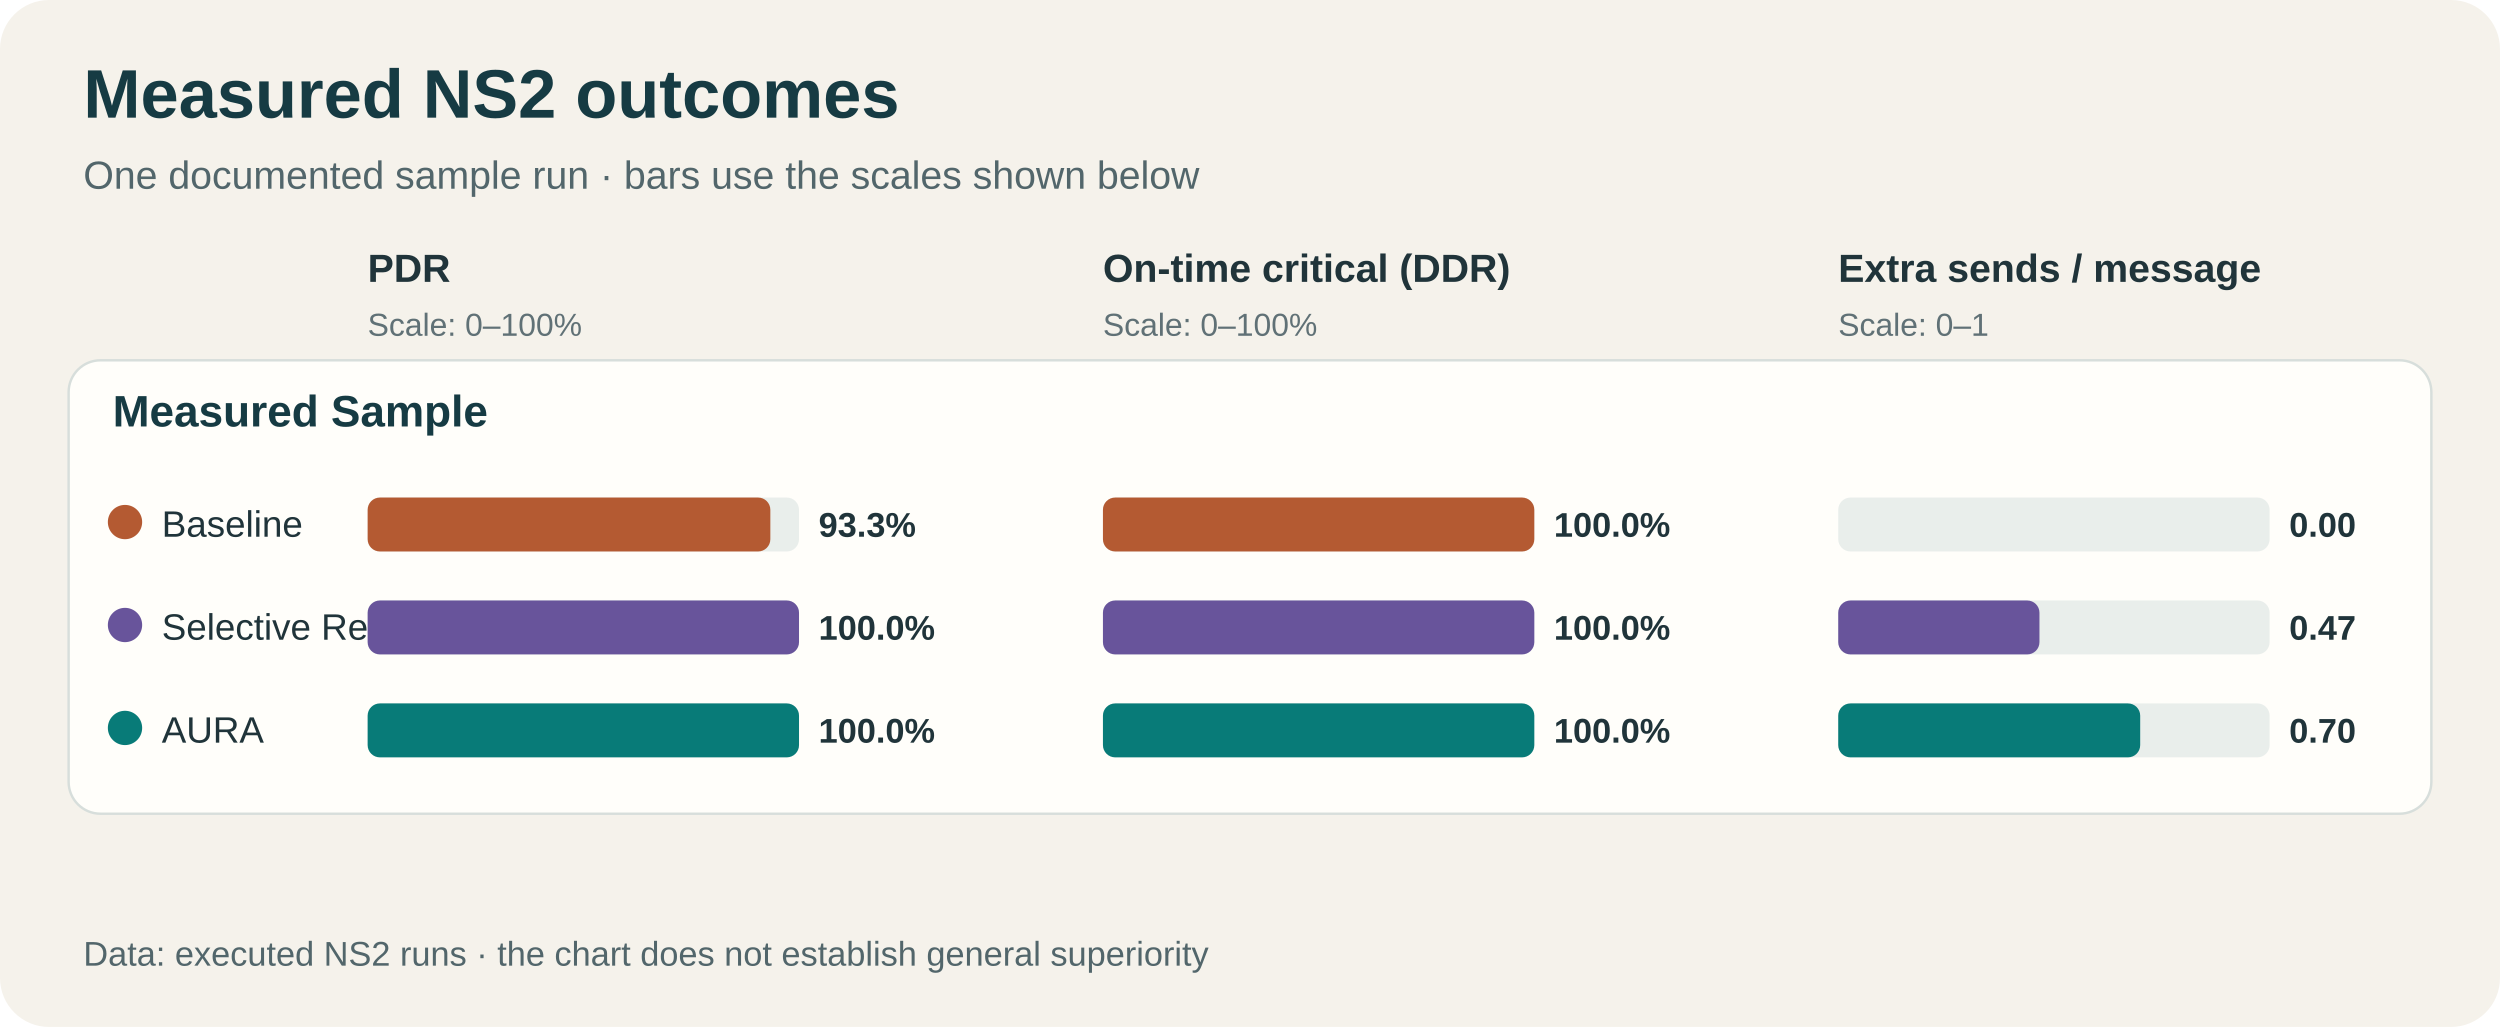
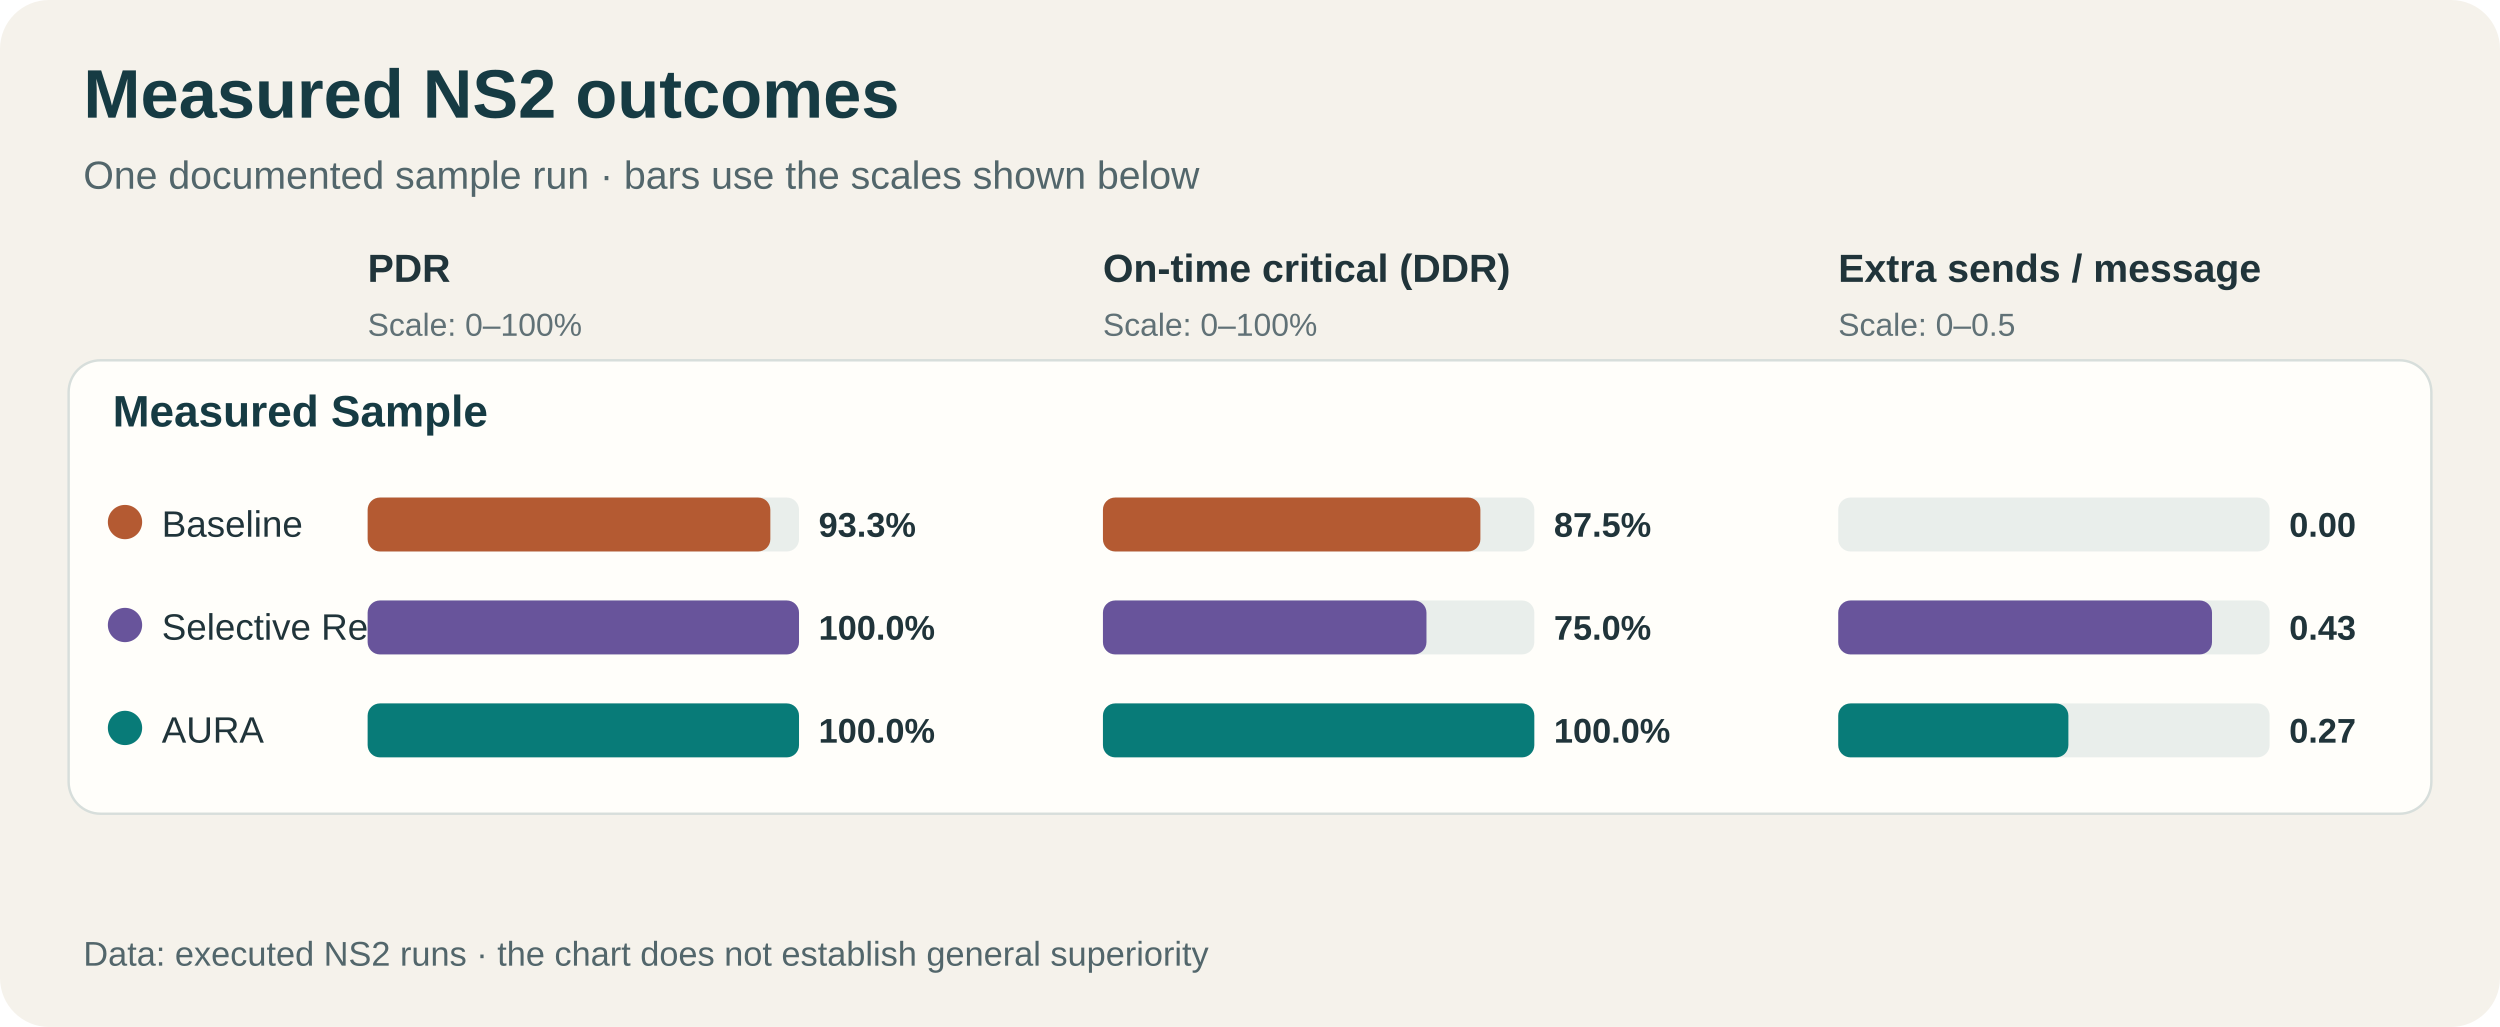
<svg xmlns="http://www.w3.org/2000/svg" width="1020" height="419" viewBox="0 0 1020 419" role="img" aria-labelledby="title desc">
  <rect width="1020" height="100%" rx="20" fill="#f5f2eb" />
  <text x="34" y="48" fill="#163b43" font-family="Arial,sans-serif" font-size="28" font-weight="700">Measured NS2 outcomes</text>
  <text x="34" y="77" fill="#52666b" font-family="Arial,sans-serif" font-size="16">One documented sample run · bars use the scales shown below</text>
  <text x="150" y="115" fill="#20343a" font-family="Arial,sans-serif" font-size="16" font-weight="700">PDR</text>
  <text x="150" y="137" fill="#607176" font-family="Arial,sans-serif" font-size="13">Scale: 0–100%</text>
  <text x="450" y="115" fill="#20343a" font-family="Arial,sans-serif" font-size="16" font-weight="700">On-time critical (DDR)</text>
  <text x="450" y="137" fill="#607176" font-family="Arial,sans-serif" font-size="13">Scale: 0–100%</text>
  <text x="750" y="115" fill="#20343a" font-family="Arial,sans-serif" font-size="16" font-weight="700">Extra sends / message</text>
-   <text x="750" y="137" fill="#607176" font-family="Arial,sans-serif" font-size="13">Scale: 0–1</text>
+   <text x="750" y="137" fill="#607176" font-family="Arial,sans-serif" font-size="13">Scale: 0–0.5</text>
  <rect x="28" y="147" width="964" height="185" rx="13" fill="#fffefa" stroke="#d7dedb" />
  <text x="46" y="174" fill="#163b43" font-family="Arial,sans-serif" font-size="18" font-weight="700">Measured Sample</text>
  <circle cx="51" cy="213" r="7" fill="#b45a32" />
  <text x="66" y="219" fill="#20343a" font-family="Arial,sans-serif" font-size="15">Baseline</text>
  <rect x="150" y="203" width="176" height="22" rx="5" fill="#e9eeeb" />
  <rect x="150" y="203" width="164.3" height="22" rx="5" fill="#b45a32" />
  <text x="334" y="219" fill="#20343a" font-family="Arial,sans-serif" font-size="14" font-weight="700">93.3%</text>
  <rect x="450" y="203" width="176" height="22" rx="5" fill="#e9eeeb" />
-   <rect x="450" y="203" width="176.0" height="22" rx="5" fill="#b45a32" />
-   <text x="634" y="219" fill="#20343a" font-family="Arial,sans-serif" font-size="14" font-weight="700">100.0%</text>
+   <rect x="450" y="203" width="154.0" height="22" rx="5" fill="#b45a32" />
+   <text x="634" y="219" fill="#20343a" font-family="Arial,sans-serif" font-size="14" font-weight="700">87.5%</text>
  <rect x="750" y="203" width="176" height="22" rx="5" fill="#e9eeeb" />
  <rect x="750" y="203" width="0.0" height="22" rx="5" fill="#b45a32" />
  <text x="934" y="219" fill="#20343a" font-family="Arial,sans-serif" font-size="14" font-weight="700">0.00</text>
  <circle cx="51" cy="255" r="7" fill="#68549b" />
  <text x="66" y="261" fill="#20343a" font-family="Arial,sans-serif" font-size="15">Selective Repeat</text>
  <rect x="150" y="245" width="176" height="22" rx="5" fill="#e9eeeb" />
  <rect x="150" y="245" width="176.0" height="22" rx="5" fill="#68549b" />
  <text x="334" y="261" fill="#20343a" font-family="Arial,sans-serif" font-size="14" font-weight="700">100.0%</text>
  <rect x="450" y="245" width="176" height="22" rx="5" fill="#e9eeeb" />
-   <rect x="450" y="245" width="176.0" height="22" rx="5" fill="#68549b" />
-   <text x="634" y="261" fill="#20343a" font-family="Arial,sans-serif" font-size="14" font-weight="700">100.0%</text>
+   <rect x="450" y="245" width="132.0" height="22" rx="5" fill="#68549b" />
+   <text x="634" y="261" fill="#20343a" font-family="Arial,sans-serif" font-size="14" font-weight="700">75.0%</text>
  <rect x="750" y="245" width="176" height="22" rx="5" fill="#e9eeeb" />
-   <rect x="750" y="245" width="82.1" height="22" rx="5" fill="#68549b" />
-   <text x="934" y="261" fill="#20343a" font-family="Arial,sans-serif" font-size="14" font-weight="700">0.47</text>
+   <rect x="750" y="245" width="152.5" height="22" rx="5" fill="#68549b" />
+   <text x="934" y="261" fill="#20343a" font-family="Arial,sans-serif" font-size="14" font-weight="700">0.43</text>
  <circle cx="51" cy="297" r="7" fill="#087b78" />
  <text x="66" y="303" fill="#20343a" font-family="Arial,sans-serif" font-size="15">AURA</text>
  <rect x="150" y="287" width="176" height="22" rx="5" fill="#e9eeeb" />
  <rect x="150" y="287" width="176.0" height="22" rx="5" fill="#087b78" />
  <text x="334" y="303" fill="#20343a" font-family="Arial,sans-serif" font-size="14" font-weight="700">100.0%</text>
  <rect x="450" y="287" width="176" height="22" rx="5" fill="#e9eeeb" />
  <rect x="450" y="287" width="176.0" height="22" rx="5" fill="#087b78" />
  <text x="634" y="303" fill="#20343a" font-family="Arial,sans-serif" font-size="14" font-weight="700">100.0%</text>
  <rect x="750" y="287" width="176" height="22" rx="5" fill="#e9eeeb" />
-   <rect x="750" y="287" width="123.2" height="22" rx="5" fill="#087b78" />
-   <text x="934" y="303" fill="#20343a" font-family="Arial,sans-serif" font-size="14" font-weight="700">0.70</text>
+   <rect x="750" y="287" width="93.9" height="22" rx="5" fill="#087b78" />
+   <text x="934" y="303" fill="#20343a" font-family="Arial,sans-serif" font-size="14" font-weight="700">0.27</text>
  <text x="34" y="394" fill="#52666b" font-family="Arial,sans-serif" font-size="14">Data: executed NS2 runs · the chart does not establish general superiority</text>
</svg>
